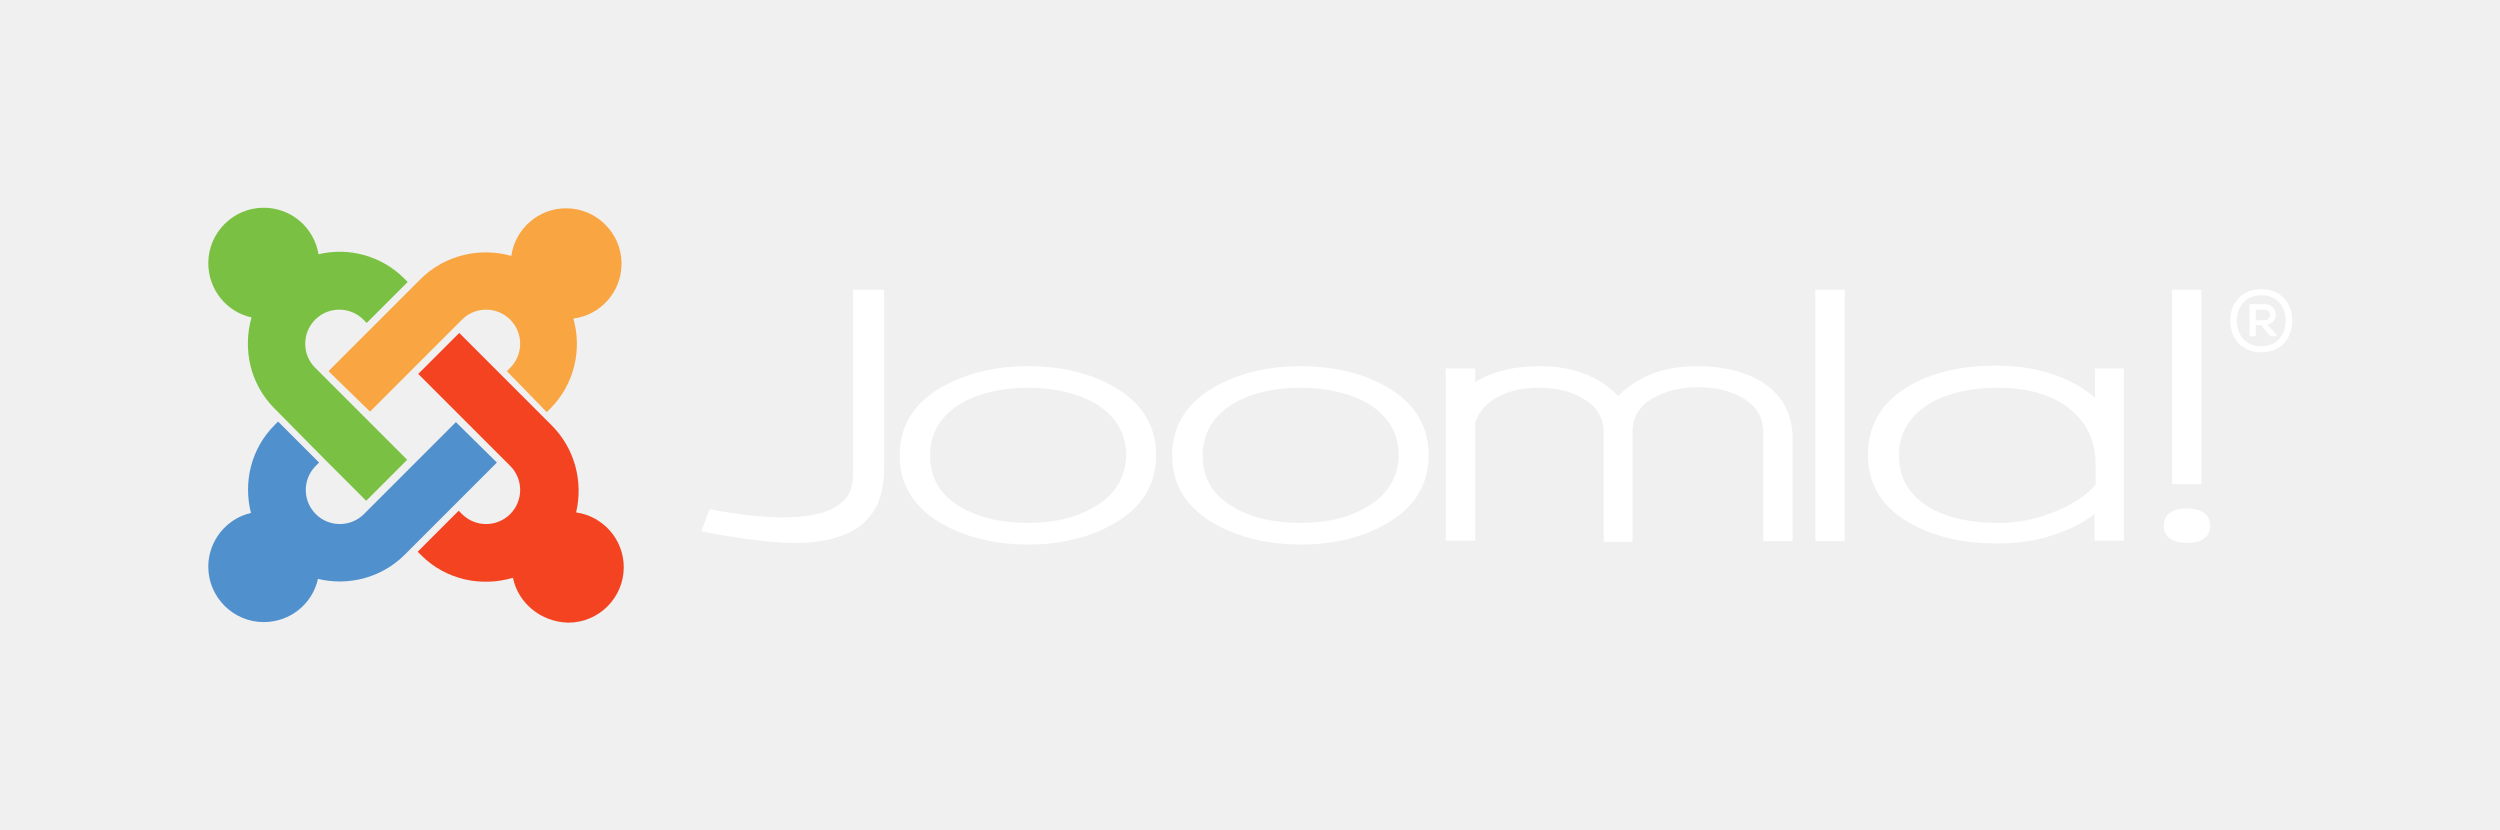
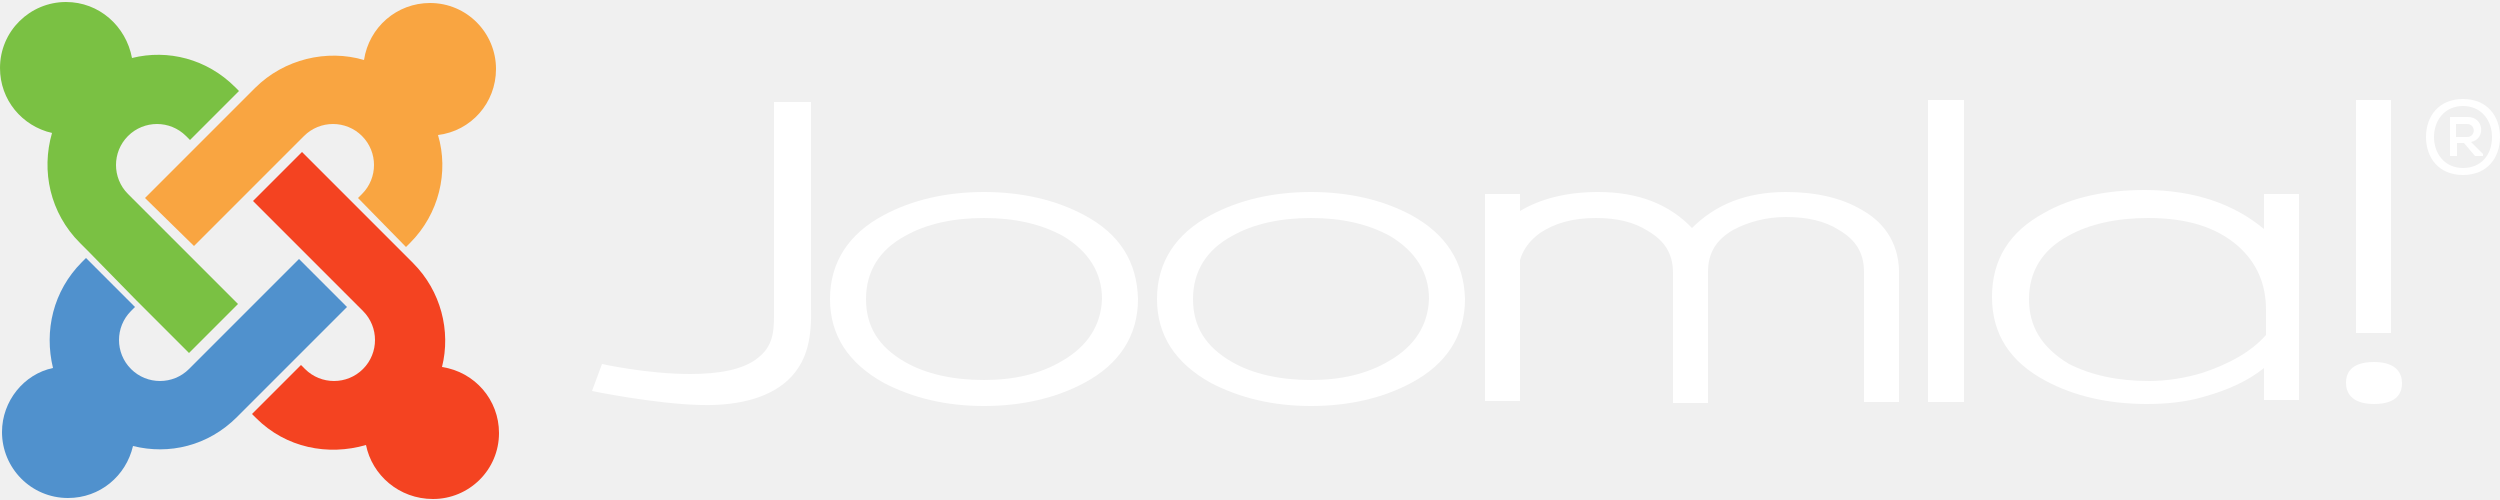
- <svg xmlns="http://www.w3.org/2000/svg" version="1.1" x="0px" y="0px" viewBox="0 0 451.3 149.7" enable-background="new 0 0 451.3 149.7" xml:space="preserve">
-   <g id="logo">
-     <path fill="#FFFFFF" d="M154,52.3v31.3c0,2.8,0.2,5.4-2.3,7.3c-2.3,1.9-6.2,2.5-10.4,2.5c-6.4,0-13.2-1.5-13.2-1.5l-1.5,4   c0,0,9.5,2,16.4,2.1c5.8,0.1,10.9-1.2,13.7-4.4c2.3-2.6,3-5.6,2.9-10.7V52.3H154" />
-     <path fill="#FFFFFF" d="M200.7,69.6c-4.2-2.3-9.3-3.5-15.1-3.5c-5.7,0-10.8,1.2-15.1,3.5h0c-5.4,2.9-8.1,7.2-8.1,12.6   c0,5.4,2.7,9.7,8.1,12.6c4.3,2.3,9.3,3.5,15.1,3.5c5.7,0,10.8-1.2,15-3.5c5.4-2.9,8.1-7.2,8.1-12.6C208.7,76.7,206,72.5,200.7,69.6    M197.4,91.6c-3.3,1.9-7.2,2.8-11.8,2.8c-4.7,0-8.7-0.9-11.9-2.7h0c-3.9-2.2-5.8-5.3-5.8-9.5c0-4.1,2-7.3,5.8-9.5   c3.2-1.8,7.2-2.7,11.9-2.7c4.6,0,8.6,0.9,11.9,2.7c3.8,2.2,5.8,5.4,5.8,9.5C203.2,86.2,201.3,89.4,197.4,91.6z" />
-     <path fill="#FFFFFF" d="M249.9,69.6c-4.2-2.3-9.3-3.5-15.1-3.5c-5.7,0-10.8,1.2-15.1,3.5h0c-5.4,2.9-8.1,7.2-8.1,12.6   c0,5.4,2.7,9.7,8.1,12.6c4.3,2.3,9.3,3.5,15.1,3.5c5.7,0,10.8-1.2,15-3.5c5.4-2.9,8.1-7.2,8.1-12.6   C257.9,76.7,255.2,72.5,249.9,69.6 M246.6,91.6c-3.3,1.9-7.2,2.8-11.8,2.8c-4.7,0-8.7-0.9-11.9-2.7c-3.9-2.2-5.8-5.3-5.8-9.5   c0-4.1,2-7.3,5.8-9.5c3.2-1.8,7.2-2.7,11.9-2.7c4.6,0,8.6,0.9,11.9,2.7c3.8,2.2,5.8,5.4,5.8,9.5C252.4,86.2,250.5,89.4,246.6,91.6z   " />
-     <path fill="#FFFFFF" d="M317.8,68.8c-3-1.8-6.9-2.7-11.5-2.7c-5.9,0-10.6,1.8-14.2,5.4c-3.4-3.6-8.2-5.4-14.1-5.4   c-4.8,0-8.7,1-11.7,2.9c0-0.7,0-2.5,0-2.5h-5.3v31.1h5.3V76.4c0.4-1.5,1.4-2.9,3-4.1c2.2-1.5,5-2.3,8.5-2.3c3.1,0,5.7,0.6,7.9,1.9   c2.6,1.5,3.8,3.5,3.8,6.3v19.6h5.2V78.1c0-2.8,1.2-4.8,3.8-6.3c2.2-1.2,4.9-1.9,8-1.9c3.1,0,5.8,0.6,8,1.9c2.6,1.5,3.8,3.5,3.8,6.3   v19.6h5.3V78.8C323.5,74.4,321.5,71,317.8,68.8" />
-     <polyline fill="#FFFFFF" points="327.7,52.3 327.7,97.7 333,97.7 333,52.3 327.7,52.3  " />
-     <polyline fill="#FFFFFF" points="392.1,52.3 392.1,87.4 397.4,87.4 397.4,52.3 392.1,52.3  " />
-     <path fill="#FFFFFF" d="M378.2,66.5c0,0,0,4.3,0,5.3c-4.5-3.8-10.5-5.8-17.9-5.8c-5.9,0-11,1.1-15.2,3.4c-5.2,2.9-7.9,7.1-7.9,12.7   c0,5.5,2.7,9.8,8.1,12.6c4.2,2.3,9.3,3.4,15.2,3.4c2.9,0,5.8-0.3,8.4-1c3.7-1,6.8-2.4,9.2-4.3c0,1.1,0,4.8,0,4.8h5.3V66.5H378.2    M342.8,82.2c0-4.1,2-7.3,5.8-9.5c3.2-1.8,7.3-2.7,12-2.7c5.8,0,10.3,1.4,13.5,4.2c2.8,2.5,4.2,5.7,4.2,9.6c0,0,0,3.4,0,3.7   c-2.2,2.5-5.5,4.4-9.7,5.7c-2.5,0.8-5.2,1.2-8,1.2c-4.8,0-8.8-0.9-12-2.6C344.7,89.5,342.8,86.4,342.8,82.2z" />
-     <path fill="#FFFFFF" d="M394.8,91.8c-3.7,0-4.2,1.9-4.2,3.1c0,1.2,0.6,3.1,4.2,3.1c3.7,0,4.2-2,4.2-3.1   C399,93.8,398.4,91.8,394.8,91.8z" />
-     <path fill="#FFFFFF" d="M413.8,57.9c0,3.1-2,5.7-5.6,5.7c-3.6,0-5.6-2.6-5.6-5.7c0-3.1,2-5.7,5.6-5.7   C411.8,52.2,413.8,54.8,413.8,57.9z M403.8,57.9c0,2.6,1.6,4.6,4.4,4.6c2.8,0,4.4-2,4.4-4.6c0-2.6-1.6-4.6-4.4-4.6   C405.4,53.3,403.8,55.3,403.8,57.9L403.8,57.9z M409.3,58.6c2.2-0.4,2-3.7-0.5-3.7h-2.7v5.8h1.1v-2h1l1.6,2h1.2v-0.2L409.3,58.6   L409.3,58.6z M408.8,55.9c1.3,0,1.3,1.9,0,1.9h-1.6v-1.9H408.8z" />
-   </g>
-   <g id="brandmark">
-     <path id="j-green" fill="#7AC143" d="M51,75.2l-1.4-1.4c-4.5-4.5-5.8-10.8-4.2-16.5c-4.5-1-7.8-5-7.8-9.8c0-5.5,4.5-10,10-10   c5,0,9.1,3.6,9.9,8.4c5.4-1.3,11.3,0.2,15.5,4.4l0.6,0.6l-7.4,7.4l-0.6-0.6c-2.4-2.4-6.3-2.4-8.7,0c-2.4,2.4-2.4,6.3,0,8.7l1.4,1.4   l7.4,7.4l7.8,7.8l-7.4,7.4l-7.8-7.8L51,75.2L51,75.2z" />
-     <path id="j-orange" fill="#F9A541" d="M59.3,67l7.8-7.8l7.4-7.4l1.4-1.4c4.4-4.4,10.8-5.8,16.4-4.2c0.7-4.9,4.9-8.6,9.9-8.6   c5.5,0,10,4.5,10,10c0,5.1-3.8,9.3-8.7,9.9c1.6,5.6,0.2,11.9-4.2,16.3l-0.6,0.6L91.5,67l0.6-0.6c2.4-2.4,2.4-6.3,0-8.7   c-2.4-2.4-6.3-2.4-8.7,0l-1.4,1.4l-7.4,7.4l-7.8,7.8L59.3,67L59.3,67z" />
-     <path id="j-red" fill="#F44321" d="M92.6,104.3c-5.7,1.7-12.1,0.4-16.6-4.1l-0.6-0.6l7.4-7.4l0.6,0.6c2.4,2.4,6.3,2.4,8.7,0   c2.4-2.4,2.4-6.3,0-8.7l-1.4-1.4l-7.4-7.4l-7.8-7.8l7.4-7.4l7.8,7.8l7.4,7.4l1.5,1.5c4.2,4.2,5.7,10.2,4.4,15.7   c4.9,0.7,8.6,4.9,8.6,9.9c0,5.5-4.5,10-10,10C97.6,112.3,93.5,108.8,92.6,104.3L92.6,104.3z" />
-     <path id="j-blue" fill="#5091CD" d="M89.7,83.5l-7.8,7.8l-7.4,7.4l-1.4,1.4c-4.3,4.3-10.3,5.7-15.7,4.4c-1,4.5-5,7.8-9.8,7.8   c-5.5,0-10-4.5-10-10c0-4.7,3.3-8.7,7.7-9.7C43.9,87,45.3,81,49.6,76.7l0.6-0.6l7.4,7.4L57,84.1c-2.4,2.4-2.4,6.3,0,8.7   c2.4,2.4,6.3,2.4,8.7,0l1.4-1.4l7.4-7.4l7.8-7.8L89.7,83.5L89.7,83.5z" />
+ <svg xmlns="http://www.w3.org/2000/svg" version="1.1" id="Ebene_1" x="0px" y="0px" viewBox="295.9 272.6 250 50" enable-background="new 295.9 272.6 250 50" xml:space="preserve">
+   <g>
+     <g id="logo">
+       <path fill="#FFFFFF" d="M373.3,282.6v20.8c0,1.9,0.1,3.6-1.5,4.9c-1.5,1.3-4.1,1.7-6.9,1.7c-4.3,0-8.8-1-8.8-1l-1,2.7    c0,0,6.3,1.3,10.9,1.4c3.9,0.1,7.2-0.8,9.1-2.9c1.5-1.7,2-3.7,1.9-7.1v-20.3H373.3" />
+       <path fill="#FFFFFF" d="M404.3,294.1c-2.8-1.5-6.2-2.3-10-2.3c-3.8,0-7.2,0.8-10,2.3l0,0c-3.6,1.9-5.4,4.8-5.4,8.4    c0,3.6,1.8,6.4,5.4,8.4c2.9,1.5,6.2,2.3,10,2.3c3.8,0,7.2-0.8,10-2.3c3.6-1.9,5.4-4.8,5.4-8.4C409.6,298.8,407.9,296,404.3,294.1     M402.1,308.7c-2.2,1.3-4.8,1.9-7.8,1.9c-3.1,0-5.8-0.6-7.9-1.8l0,0c-2.6-1.5-3.9-3.5-3.9-6.3c0-2.7,1.3-4.9,3.9-6.3    c2.1-1.2,4.8-1.8,7.9-1.8c3.1,0,5.7,0.6,7.9,1.8c2.5,1.5,3.9,3.6,3.9,6.3C406,305.1,404.7,307.2,402.1,308.7z" />
+       <path fill="#FFFFFF" d="M437,294.1c-2.8-1.5-6.2-2.3-10-2.3c-3.8,0-7.2,0.8-10,2.3l0,0c-3.6,1.9-5.4,4.8-5.4,8.4    c0,3.6,1.8,6.4,5.4,8.4c2.9,1.5,6.2,2.3,10,2.3c3.8,0,7.2-0.8,10-2.3c3.6-1.9,5.4-4.8,5.4-8.4C442.3,298.8,440.5,296,437,294.1     M434.8,308.7c-2.2,1.3-4.8,1.9-7.8,1.9c-3.1,0-5.8-0.6-7.9-1.8c-2.6-1.5-3.9-3.5-3.9-6.3c0-2.7,1.3-4.9,3.9-6.3    c2.1-1.2,4.8-1.8,7.9-1.8c3.1,0,5.7,0.6,7.9,1.8c2.5,1.5,3.9,3.6,3.9,6.3C438.7,305.1,437.4,307.2,434.8,308.7z" />
+       <path fill="#FFFFFF" d="M482.1,293.6c-2-1.2-4.6-1.8-7.6-1.8c-3.9,0-7,1.2-9.4,3.6c-2.3-2.4-5.4-3.6-9.4-3.6    c-3.2,0-5.8,0.7-7.8,1.9c0-0.5,0-1.7,0-1.7h-3.5v20.7h3.5v-14.1c0.3-1,0.9-1.9,2-2.7c1.5-1,3.3-1.5,5.6-1.5c2.1,0,3.8,0.4,5.2,1.3    c1.7,1,2.5,2.3,2.5,4.2v13h3.5v-13.1c0-1.9,0.8-3.2,2.5-4.2c1.5-0.8,3.3-1.3,5.3-1.3c2.1,0,3.9,0.4,5.3,1.3c1.7,1,2.5,2.3,2.5,4.2    v13h3.5v-12.6C485.9,297.3,484.6,295,482.1,293.6" />
+       <polyline fill="#FFFFFF" points="488.7,282.6 488.7,312.8 492.3,312.8 492.3,282.6 488.7,282.6   " />
+       <polyline fill="#FFFFFF" points="531.5,282.6 531.5,305.9 535,305.9 535,282.6 531.5,282.6   " />
+       <path fill="#FFFFFF" d="M522.3,292c0,0,0,2.9,0,3.5c-3-2.5-7-3.9-11.9-3.9c-3.9,0-7.3,0.7-10.1,2.3c-3.5,1.9-5.2,4.7-5.2,8.4    c0,3.7,1.8,6.5,5.4,8.4c2.8,1.5,6.2,2.3,10.1,2.3c1.9,0,3.9-0.2,5.6-0.7c2.5-0.7,4.5-1.6,6.1-2.9c0,0.7,0,3.2,0,3.2h3.5V292H522.3     M498.8,302.5c0-2.7,1.3-4.9,3.9-6.3c2.1-1.2,4.9-1.8,8-1.8c3.9,0,6.8,0.9,9,2.8c1.9,1.7,2.8,3.8,2.8,6.4c0,0,0,2.3,0,2.5    c-1.5,1.7-3.7,2.9-6.4,3.8c-1.7,0.5-3.5,0.8-5.3,0.8c-3.2,0-5.8-0.6-8-1.7C500,307.3,498.8,305.2,498.8,302.5z" />
+       <path fill="#FFFFFF" d="M533.3,308.8c-2.5,0-2.8,1.3-2.8,2.1c0,0.8,0.4,2.1,2.8,2.1c2.5,0,2.8-1.3,2.8-2.1    S535.7,308.8,533.3,308.8z" />
+       <path fill="#FFFFFF" d="M545.9,286.3c0,2.1-1.3,3.8-3.7,3.8s-3.7-1.7-3.7-3.8c0-2.1,1.3-3.8,3.7-3.8S545.9,284.2,545.9,286.3z     M539.3,286.3c0,1.7,1.1,3.1,2.9,3.1s2.9-1.3,2.9-3.1c0-1.7-1.1-3.1-2.9-3.1S539.3,284.6,539.3,286.3L539.3,286.3z M543,286.8    c1.5-0.3,1.3-2.5-0.3-2.5h-1.8v3.9h0.7v-1.3h0.7l1.1,1.3h0.8V288L543,286.8L543,286.8z M542.6,285c0.9,0,0.9,1.3,0,1.3h-1.1V285    H542.6z" />
+     </g>
+     <g id="brandmark">
+       <path id="j-green" fill="#7AC143" d="M304.8,297.8l-0.9-0.9c-3-3-3.9-7.2-2.8-11c-3-0.7-5.2-3.3-5.2-6.5c0-3.7,3-6.6,6.6-6.6    c3.3,0,6,2.4,6.6,5.6c3.6-0.9,7.5,0.1,10.3,2.9l0.4,0.4l-4.9,4.9l-0.4-0.4c-1.6-1.6-4.2-1.6-5.8,0c-1.6,1.6-1.6,4.2,0,5.8l0.9,0.9    l4.9,4.9l5.2,5.2l-4.9,4.9l-5.2-5.2L304.8,297.8L304.8,297.8z" />
+       <path id="j-orange" fill="#F9A541" d="M310.4,292.4l5.2-5.2l4.9-4.9l0.9-0.9c2.9-2.9,7.2-3.9,10.9-2.8c0.5-3.3,3.3-5.7,6.6-5.7    c3.7,0,6.6,3,6.6,6.6c0,3.4-2.5,6.2-5.8,6.6c1.1,3.7,0.1,7.9-2.8,10.8l-0.4,0.4l-4.8-4.9l0.4-0.4c1.6-1.6,1.6-4.2,0-5.8    c-1.6-1.6-4.2-1.6-5.8,0l-0.9,0.9l-4.9,4.9l-5.2,5.2L310.4,292.4L310.4,292.4z" />
+       <path id="j-red" fill="#F44321" d="M332.5,317.1c-3.8,1.1-8,0.3-11-2.7l-0.4-0.4l4.9-4.9l0.4,0.4c1.6,1.6,4.2,1.6,5.8,0    c1.6-1.6,1.6-4.2,0-5.8l-0.9-0.9l-4.9-4.9l-5.2-5.2l4.9-4.9l5.2,5.2l4.9,4.9l1,1c2.8,2.8,3.8,6.8,2.9,10.4    c3.3,0.5,5.7,3.3,5.7,6.6c0,3.7-3,6.6-6.6,6.6C335.8,322.5,333.1,320.1,332.5,317.1L332.5,317.1z" />
+       <path id="j-blue" fill="#5091CD" d="M330.6,303.3l-5.2,5.2l-4.9,4.9l-0.9,0.9c-2.9,2.9-6.8,3.8-10.4,2.9c-0.7,3-3.3,5.2-6.5,5.2    c-3.7,0-6.6-3-6.6-6.6c0-3.1,2.2-5.8,5.1-6.4c-0.9-3.7,0-7.7,2.9-10.6l0.4-0.4l4.9,4.9l-0.4,0.4c-1.6,1.6-1.6,4.2,0,5.8    c1.6,1.6,4.2,1.6,5.8,0l0.9-0.9l4.9-4.9l5.2-5.2L330.6,303.3L330.6,303.3z" />
+     </g>
  </g>
</svg>
